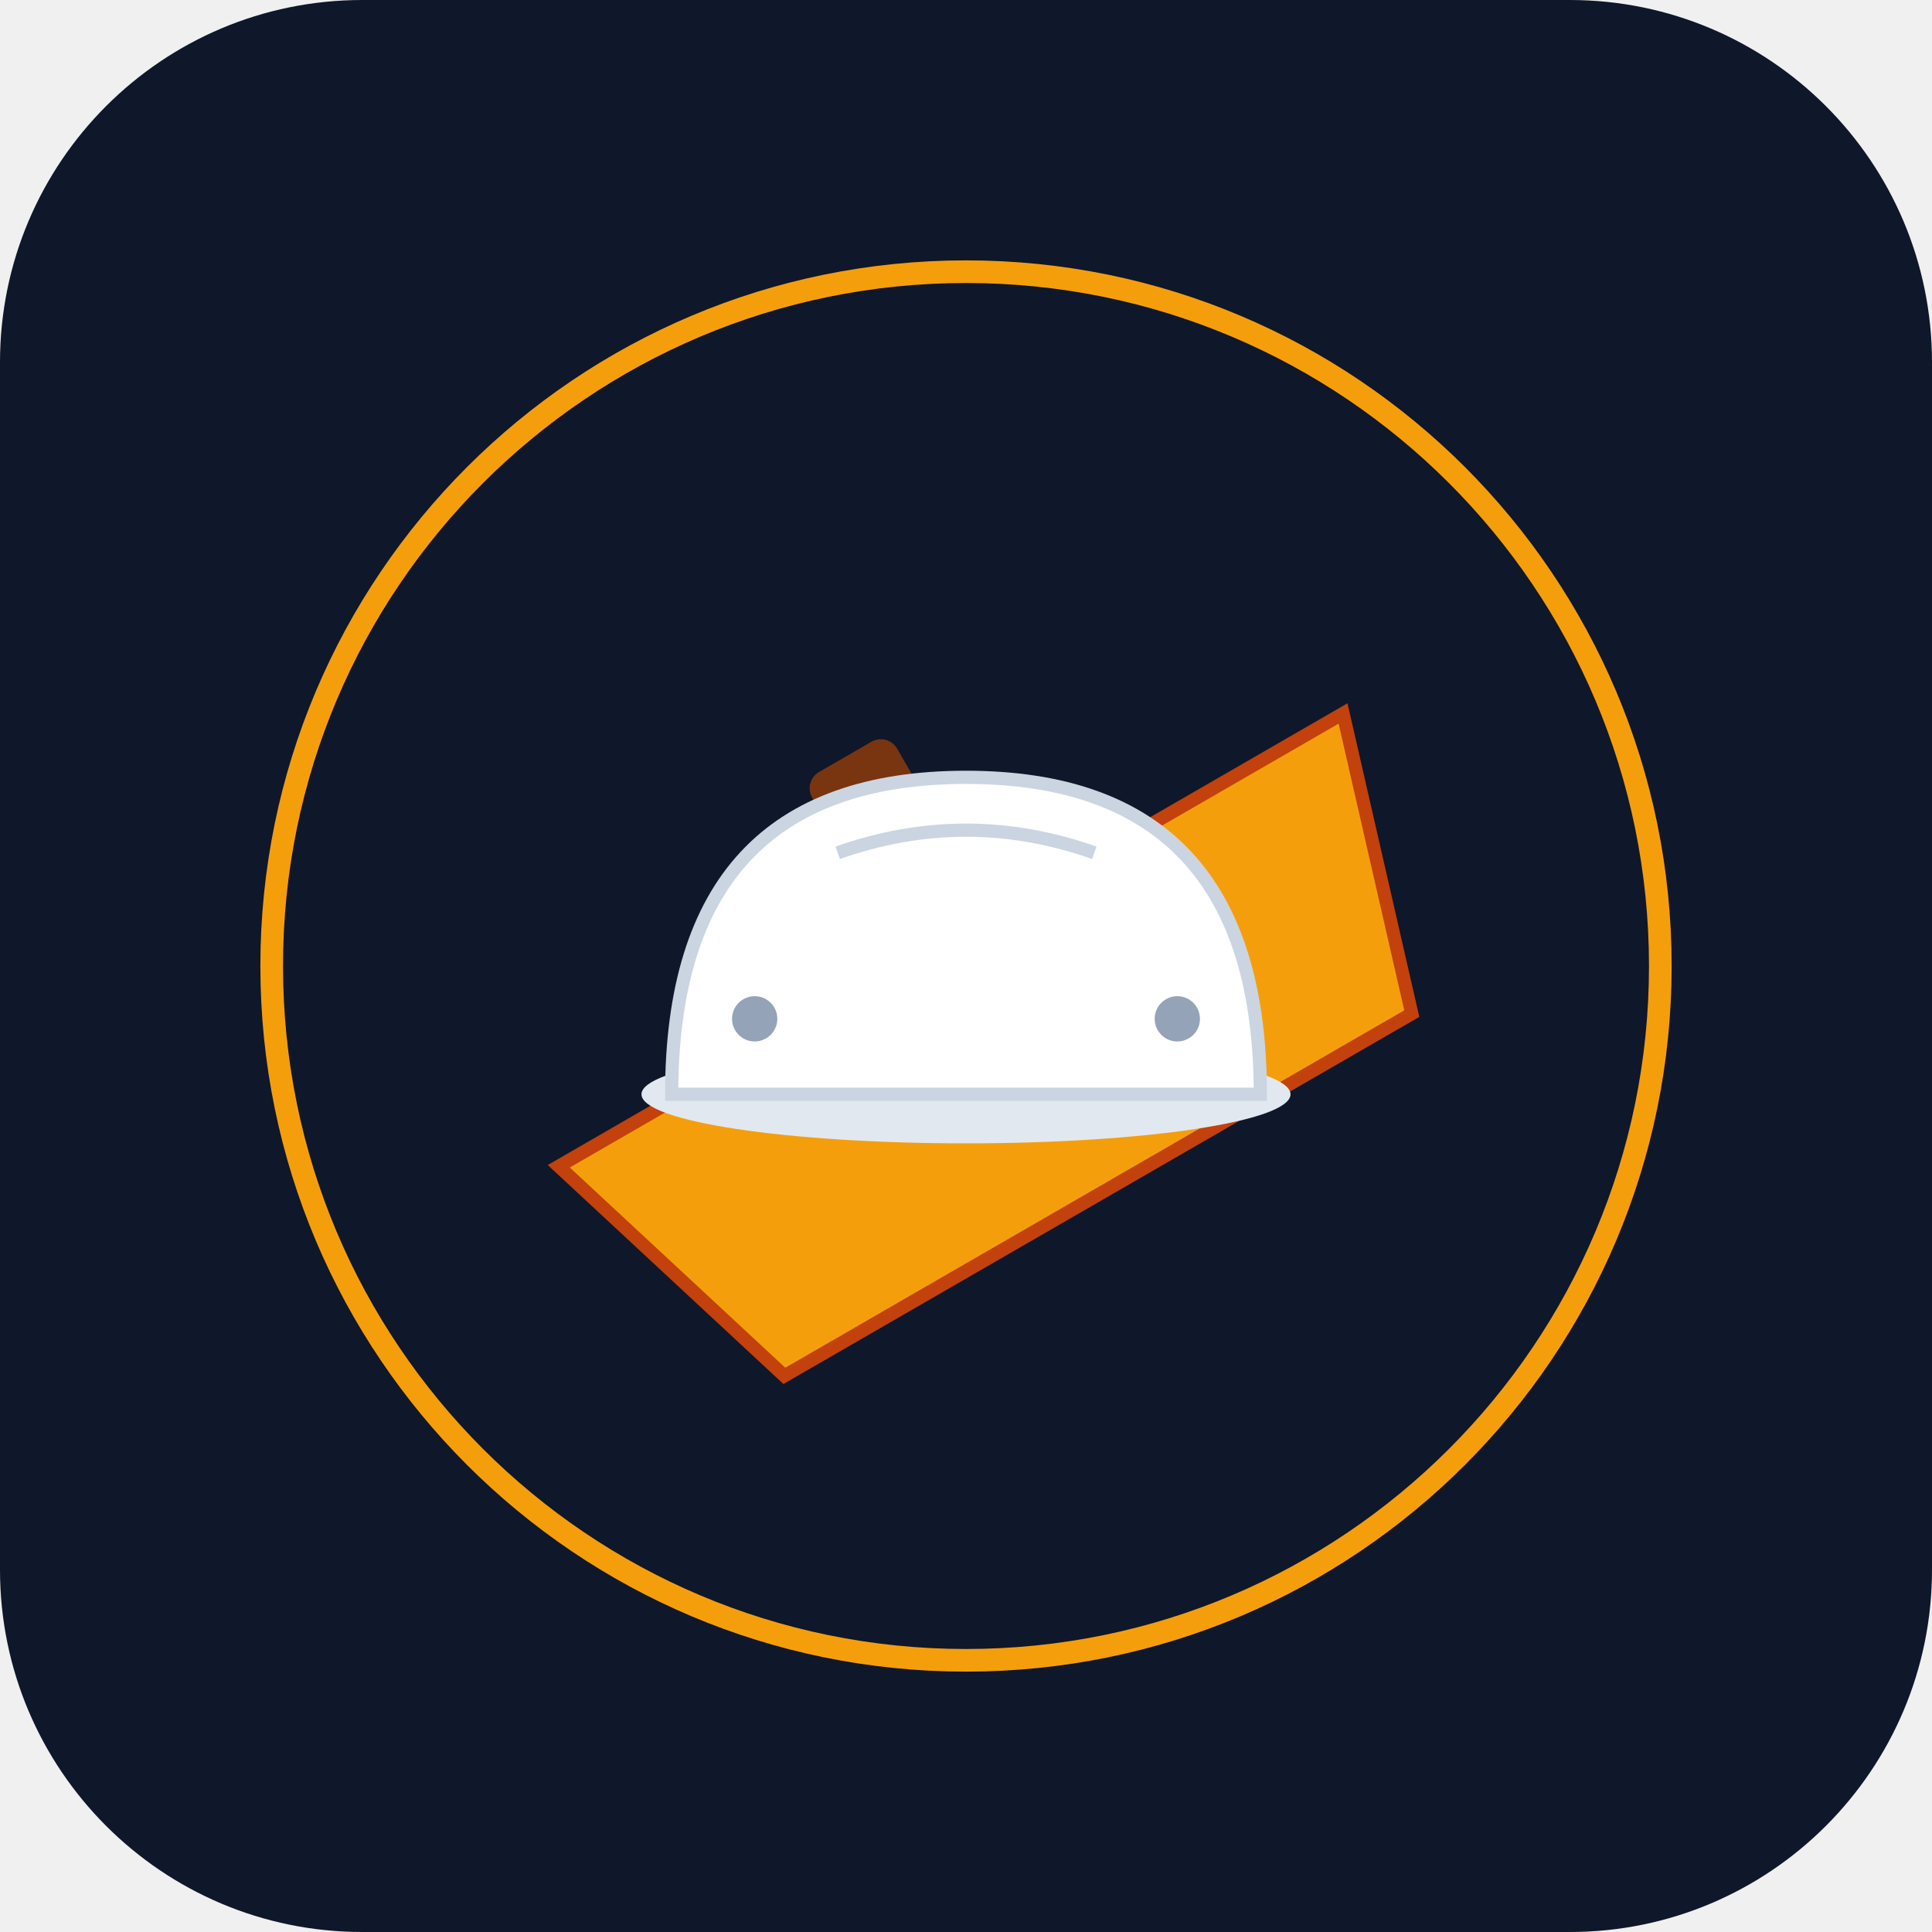
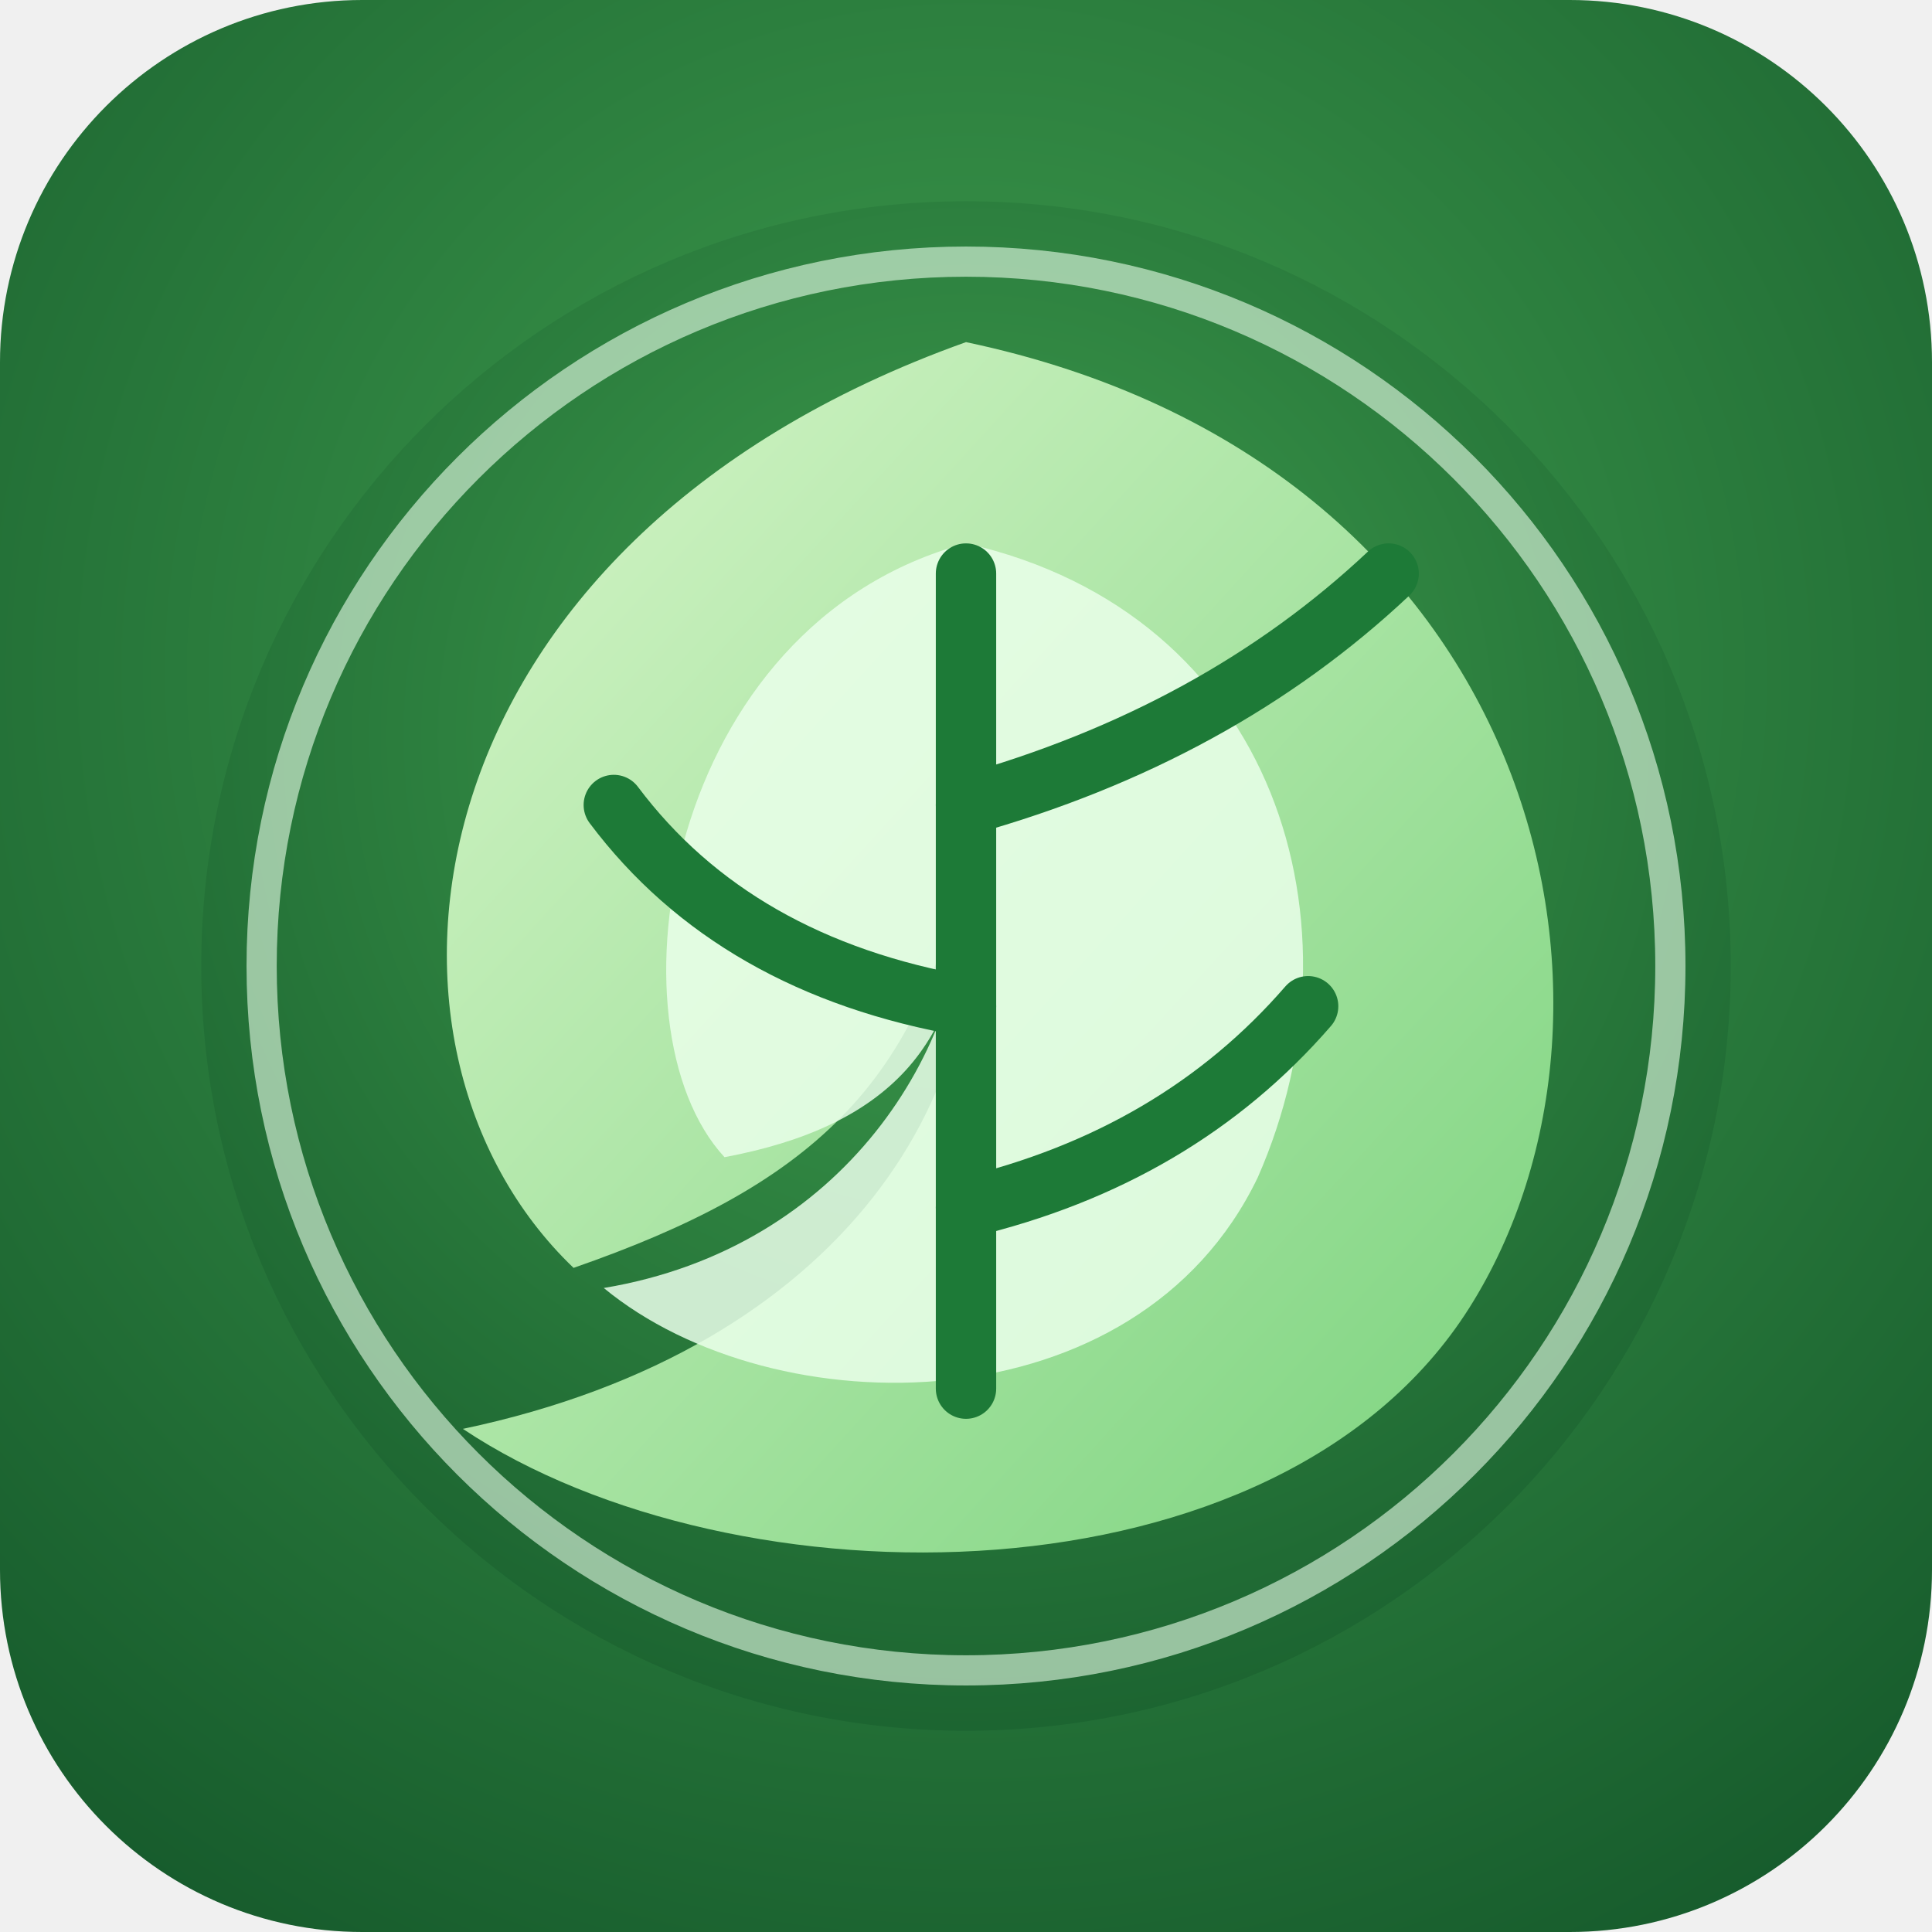
- <svg xmlns="http://www.w3.org/2000/svg" viewBox="0 0 512 512" width="512" height="512">
-   <rect width="512" height="512" rx="96" fill="#0f172a" />
-   <circle cx="256" cy="256" r="200" fill="#0f172a" />
-   <circle cx="256" cy="256" r="184" fill="none" stroke="#f59e0b" stroke-width="6" />
-   <g transform="translate(256 256) rotate(-30)">
-     <path d="M -120 -8 L 120 -8 L 96 70 L -96 70 Z" fill="#f59e0b" stroke="#c2410c" stroke-width="3.5" />
-     <rect x="-13" y="-64" width="26" height="58" rx="5" fill="#78350f" />
-   </g>
-   <g transform="translate(256 256)">
-     <ellipse cx="0" cy="34" rx="86" ry="13" fill="#e2e8f0" />
-     <path d="M -78 34 Q -78 -50 0 -50 Q 78 -50 78 34 Z" fill="#ffffff" stroke="#cbd5e1" stroke-width="3.5" />
-     <path d="M -34 -30 Q 0 -42 34 -30" fill="none" stroke="#cbd5e1" stroke-width="3.5" />
-     <circle cx="-56" cy="14" r="6" fill="#94a3b8" />
-     <circle cx="56" cy="14" r="6" fill="#94a3b8" />
-   </g>
+ <svg xmlns="http://www.w3.org/2000/svg" viewBox="0 0 192 192" width="192" height="192">
+   <defs>
+     <radialGradient id="bg" cx="50%" cy="35%" r="80%">
+       <stop offset="0%" stop-color="#3f9e4e" />
+       <stop offset="100%" stop-color="#14572a" />
+     </radialGradient>
+     <linearGradient id="leaf" x1="0" y1="0" x2="1" y2="1">
+       <stop offset="0%" stop-color="#d6f5c8" />
+       <stop offset="100%" stop-color="#7bd37e" />
+     </linearGradient>
+   </defs>
+   <rect width="192" height="192" rx="36" fill="url(#bg)" />
+   <circle cx="96" cy="96" r="76" fill="url(#bg)" />
+   <circle cx="96" cy="96" r="70" fill="none" stroke="#eaffea" stroke-width="3" opacity=".6" />
+   <path d="M 96 34 C 153 46 165 100 146 130 C 127 160 73 160 46 142 C 84 134 100 108 96 84 C 92 108 80 118 57 126 C 34 104 40 54 96 34 Z" fill="url(#leaf)" />
+   <path d="M 96 54 C 127 61 136 92 125 117 C 113 142 77 142 60 128 C 84 124 96 104 96 88 C 96 104 88 112 72 115 C 60 102 66 62 96 54 Z" fill="#eaffea" opacity=".85" />
+   <path d="M 96 57 L 96 138" stroke="#1d7a37" stroke-width="6" stroke-linecap="round" />
+   <path d="M 96 80 Q 121 73 138 57" fill="none" stroke="#1d7a37" stroke-width="6" stroke-linecap="round" />
+   <path d="M 96 100 Q 73 96 61 80" fill="none" stroke="#1d7a37" stroke-width="6" stroke-linecap="round" />
+   <path d="M 96 120 Q 117 115 130 100" fill="none" stroke="#1d7a37" stroke-width="6" stroke-linecap="round" />
</svg>
